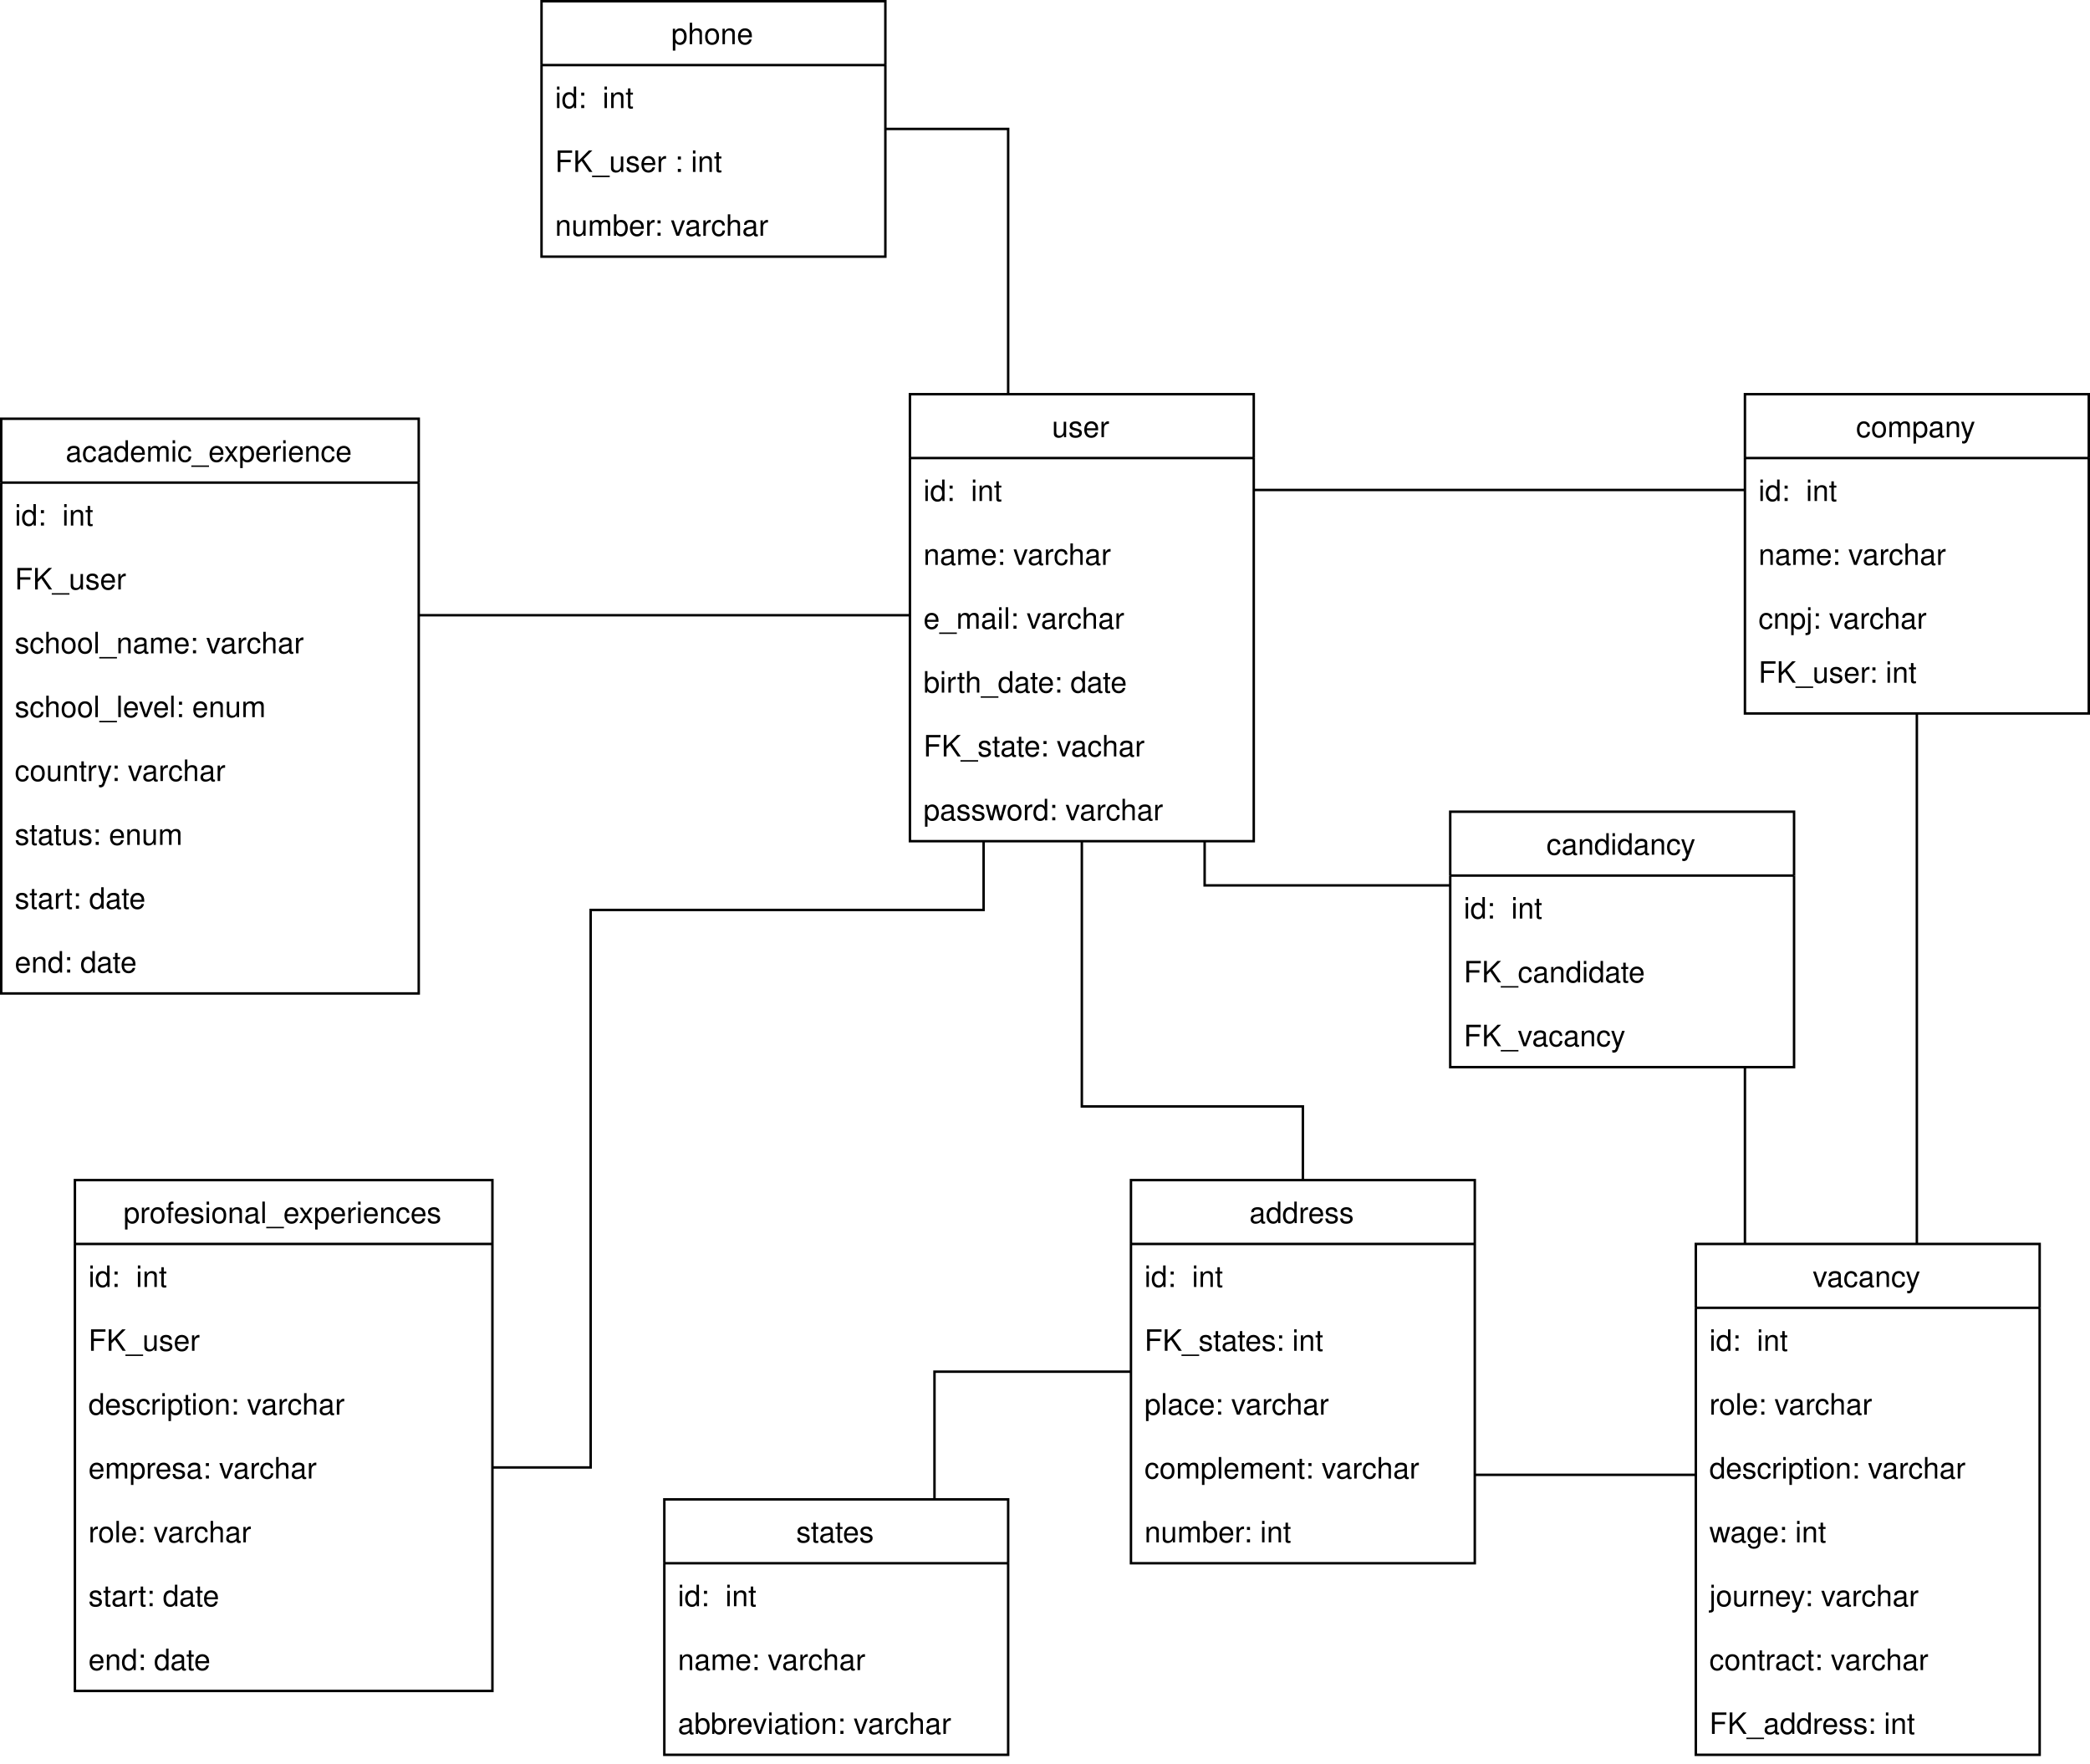
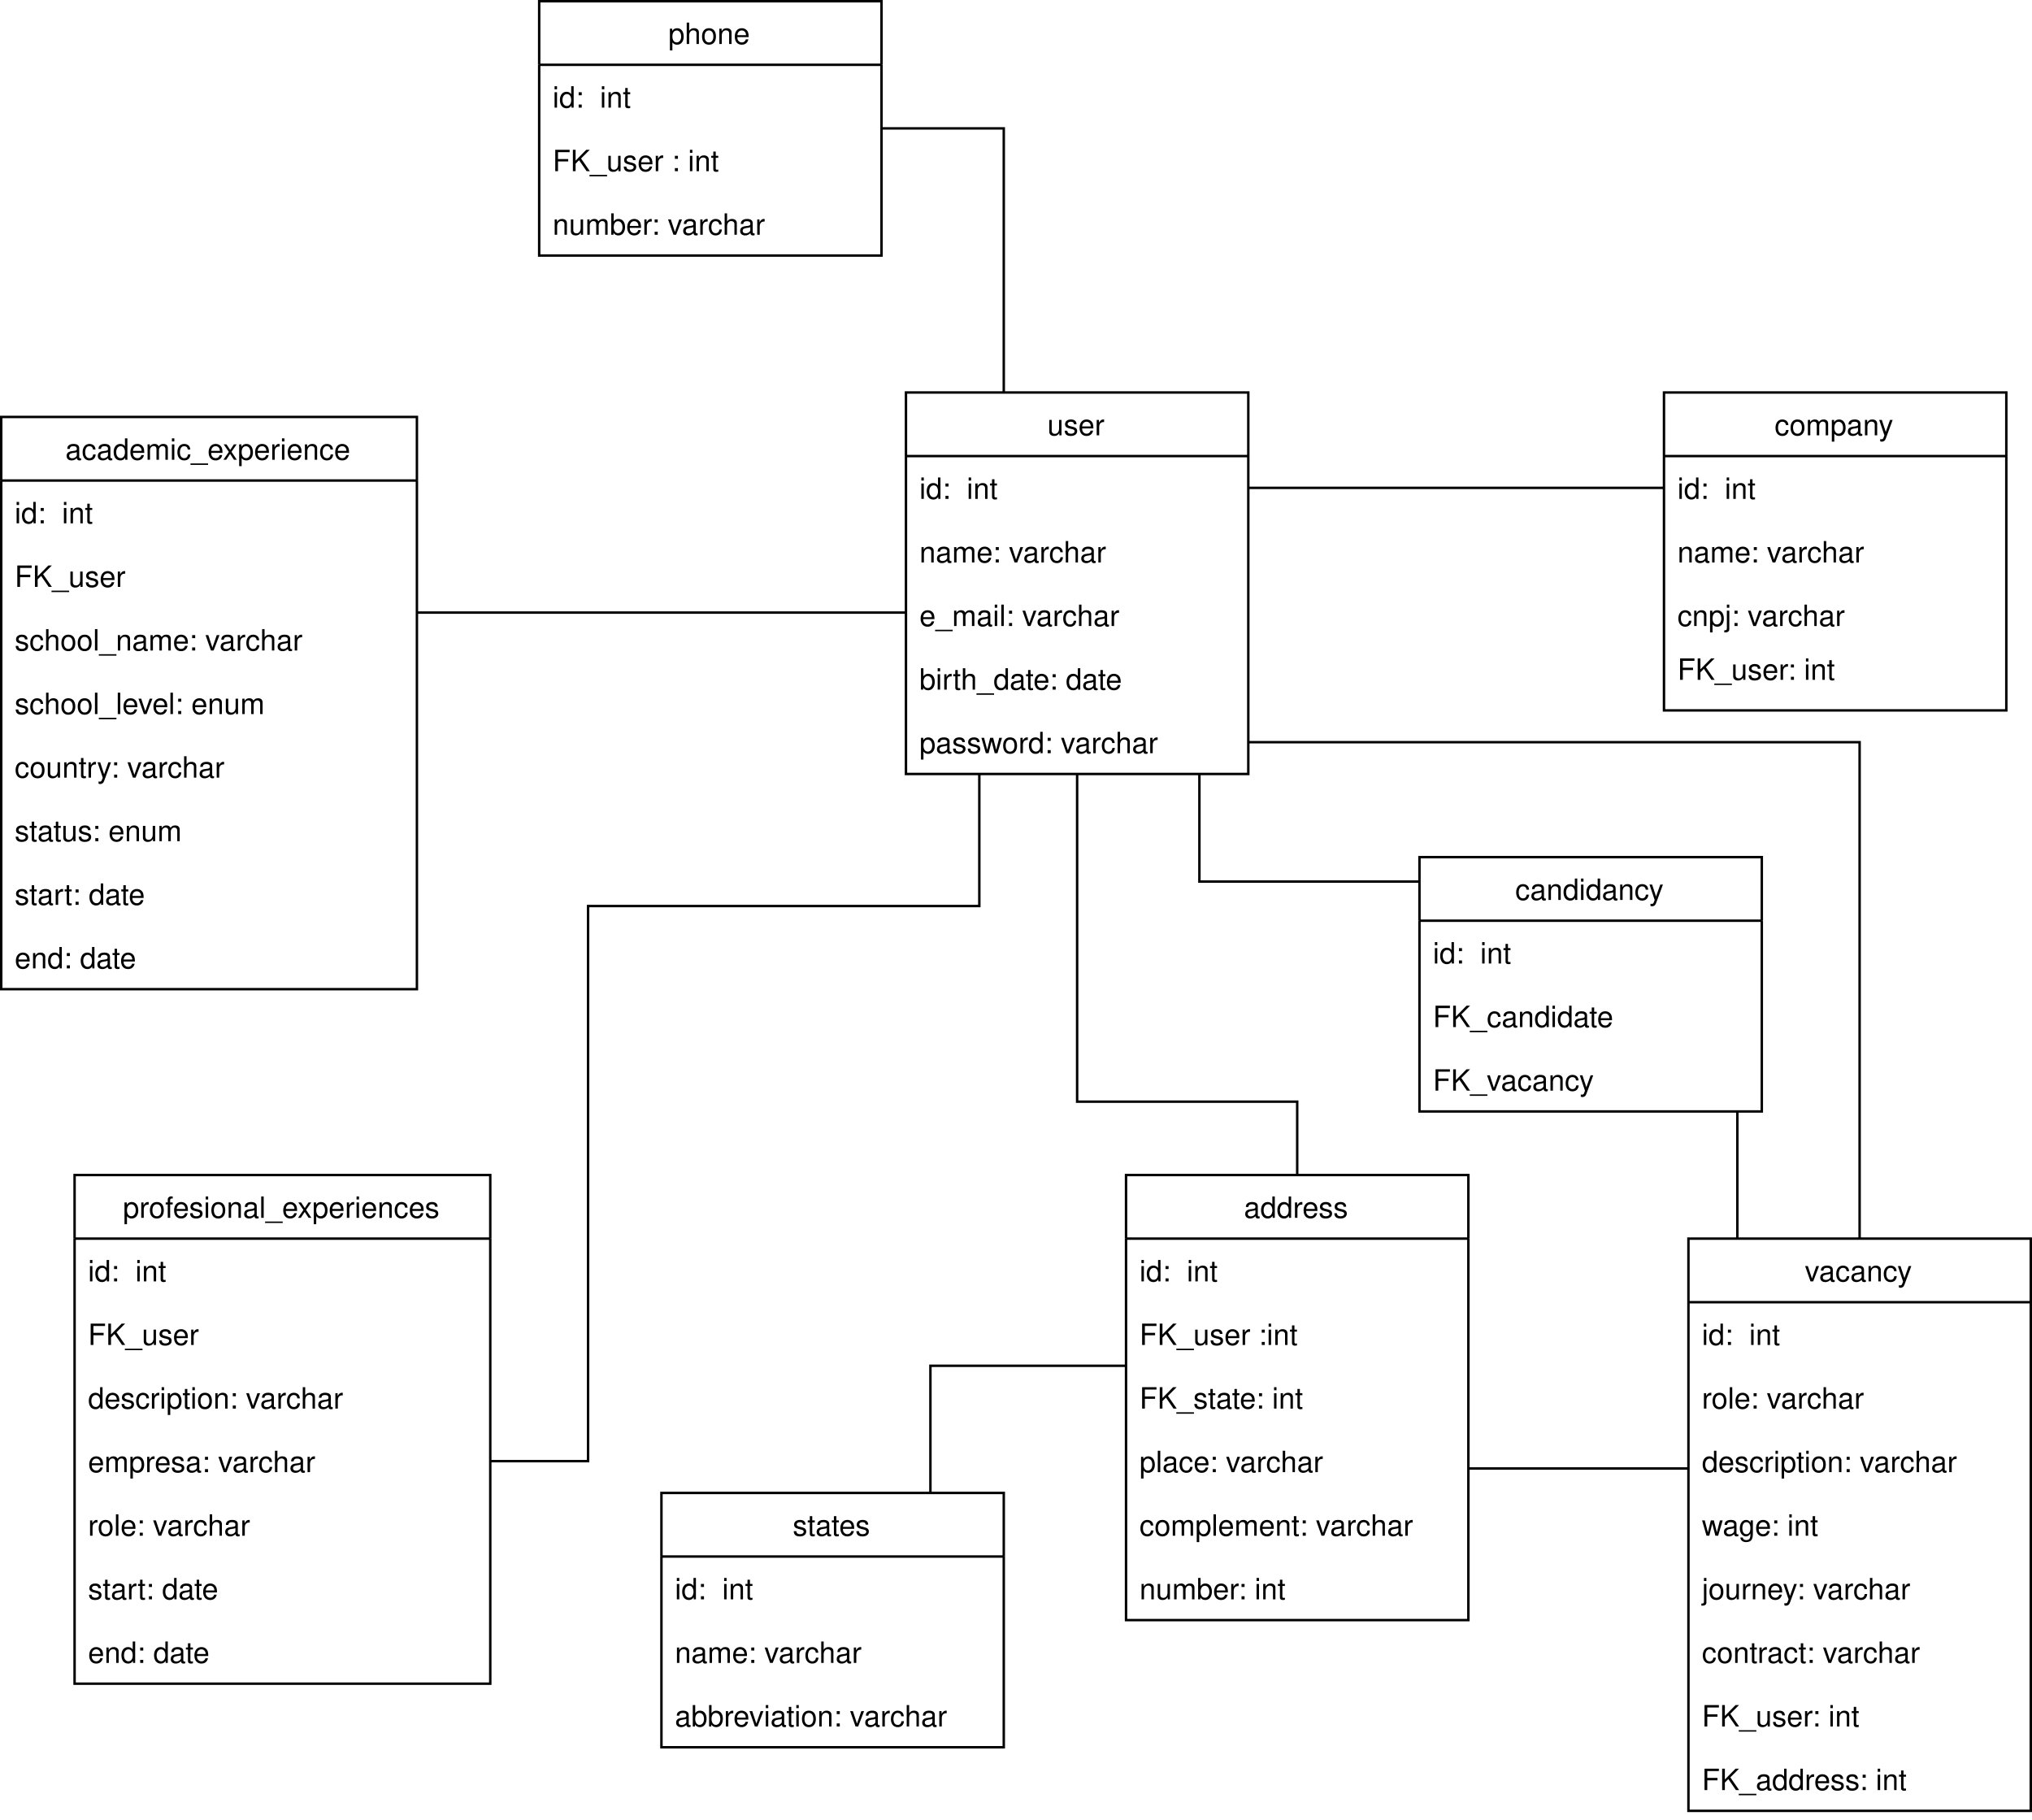
- <svg xmlns="http://www.w3.org/2000/svg" version="1.1" width="851px" height="718px" viewBox="-0.5 -0.5 851 718" content="&lt;mxfile host=&quot;app.diagrams.net&quot; modified=&quot;2021-03-13T19:11:14.540Z&quot; agent=&quot;5.0 (Windows NT 10.0; Win64; x64) AppleWebKit/537.36 (KHTML, like Gecko) Chrome/89.0.439.82 Safari/537.36&quot; etag=&quot;sN-jxEsn75TloRKnCQQu&quot; version=&quot;14.4.6&quot; type=&quot;device&quot;&gt;&lt;diagram id=&quot;mVUK1jNM5vMfo9IltH5T&quot; name=&quot;Page-1&quot;&gt;7Z1tb5s6FMc/TV72ioeQkJdN2u527ZRpm7Z1byoXnMAKGBnnaZ/+GmISgh1CmhjSXUuVWhxDbH7H9vmfA27HHIXLDxjE3ifkwqBjaO6yY950DEM3dI3+SktWrKRrdtclU+y7rGxb8NX/A1khO3E6812Y7FQkCAXEj3cLHRRF0CE7ZQBjtNitNkHB7rfGYAq5gq8OCPjSH75LPFaq9wbbD/6F/tRjX20b/fUHIcgrs54kHnDRolBk3nbMEUaIrP8KlyMYpHcvvy/r8+72fLppGIYRqXOCGz5NzNnK/HAbfcc34HV8F4RXps0aR1Z5j6FLbwA7RJh4aIoiENxuS4cYzSIXppfV6NG2ziNCMS3UaeFvSMiK0QQzgmiRR8KAfQoj9zplQw8jFMF1yZ0fBOySfNdYbxM0ww6s6E9uIgBPIanqt7mumHa28A3szn2AKIQEr2gFDANA/PmuNQBmVNNNPXYq7RVYFSrEyI9IUrjy57SAVmADpGcy42DDw+jvMKR/rK+YHxWati3KOIuZL8cT4/XX/dP97Y/w2/h6Zt+HD1e6/tczF/dbCnKOqWmXmGra7iXWDWVnbWEfazvd/u736L3S+D+u/sm2VsVmDoIZu5+zBGLO/pKFHwYgs4oJikhuiqldOJ4fuI9ghWYp24QA5zU/GnoI+39ofZAbGf0YE2aCRi+9GjWwEQoQ3prd9qSv6cXY12CY0NM+5+anl4o+geVOxUeQkLyBKAhAnPgvWZPTE0MK2I+GiBAUHrLuOcQELivtkX1q6bv8cpyLwrLUZWVeYUXSbWO/CRfoHw/X4OCm1a87I6NzraUnMwMvkqadJRkojF5hiYwAFgj8aUQPAzhJT0vvlk8X52tWTNLJZ5jEwPGj6WNW56a7LfnC7kJahOi5kyCbfzzfdWGUTWoEEPCysTU25GhDrSH9oX0Yaf9YHYs2fESP9e0x/UmrYzJCEe0L8DOskFrFAqaWIQBeOT4OW0E+m/TqUc/rnR26yUGPQAhT7GkhdjzAD28F/TToltEy9B4HHT6HwA8UdpnY+3Zz2P9Mx69X08HQePhpPWqPHpj+dK9sDvuLTz2/ZxcQNuKzvxT383LXtW7L4Acc+LuHZ+pckc1Erwa8DPBmTZ9O2kTf5cDHIEkWCLtqqpdK3mrdr/vLogIsDHcwEmTICQscq+YHxq66M81qNX+gvhw13+dmBweFMYhWnOkoQX9Y0NvWGwW9qe03vpPmAN7fU4L+yJm/X9sKLkXQ876eEvSyobcu6PNYYnEqj+LfirpM6rX1vKyArc5P8FTXZRH5DLya388PXddqLuvSVnXdaMezp23/WTx4Si9GabDDm9wBWx+tNkeyFIFdVxGcWxCclmTR2qEnLVtr1sRwGbqsV8qamgeyrJZdWV+OLjP/rzZyIeLdLqVm81TtPiM5UF9SKp7P3AHXpeo34YxHqffD6r2nlQb6oK58t6Q59Xz0Vun3YyO3Zm1DuBQBr1sirz7L1iTKr5fGvX0Nz2fl4wA4KnQjl3uTWXlxk8Vh+ACGWVcVfInwG03Ni9ssiNfOwhcVwpFJvfW8vDngqL5rhbd5l6OlB/V5nT/Ydee7kp7aLif9ctmwVypW15cjFTdqaDvHzIEDIkclejtvkIp26S2Prl5XMmi2pPnEMDjCSioeuY4cYQiXIhUNPkKAUaAUg1zsrStFg48QuDBxsB8TH0WKvlT6retFg9eLi+ytV6UXJCFvXyUavEr8TX3yCK7UaJeLvnWpaPAPeTjUacbAUcEhyexbf4jb4EPCdw/PeZpPTfjSyOfv2LYXIOKzu1Swu76rVHsB4DGqvV/em6Fbc2bfrP7nh6wSvCcPbvP9JXhNYYKXDW/1/uX5ibcu2E3hOr4vBqt4n8i7dYmef1kxlY/RhC59ab7mGS5jiH0YOVA9q/WWpVwvP8Qpelar32gAvsunWNRSfuRA34yak5ZyIXdpA53Pu+RvYCjYZ4YtWsWbhc1rMhV2b4q+aE1vlj4fgoVhTNdAoMhLJS+MvjeLnhdsKs0qn7so9N4sd162ZW612itJInVR0L1Z6nx+FUauYi6RuSjc3izzv2zf5JzBO3krs7zHrqX1i0gP78lrH3iLs1tZX9K+zNw0AhzgwtB3CgEgzuxU/KdG/KeE067rKJhnyOQIWfNhABX92b9sVA6Xiwz+CFvMhwNU7EcO6iZDP8IW84naxPEQCp7V3kqy2TcZ+BG2mBf/jH0A55BtmQyjWajIn5l8o4EfYZN5/e9Qnz9zC9WQlwi+yciPuMl8Ajd9AX+WqOEuj3qTkR9hk/knbVW4TzLzJiM/wiYLsjoq2CdTtWkN+nO+iVx3dT9Z3Fizh4/RGH38ttny7x2G+oTdqfvmtX4Z/yLNKm103e3ZJaKnheKq7lFpNVdPX70p+tYt73ZmCLw1aQ9SC/mq8NsxE3nlELnIx6iFLVb/uap56E0+SS1sMR+IAy8vGM59oJ7Bkg2/9f9f1Xu3npuwO7U9t8tw3Eo711gHUq6V1U9286puaPGpey9Fpry84728fKPjnN9V7f1Qz+HlCfEqL++YOb9yhFykl/dxqA2vBl/GZPhdg6/zm/HTl1+CMb1JsmrqDeg9OOtawkX4ecLmCZz7wq6IysOTM9olenj0ECNEigs+BrH3CblpDvX2Pw==&lt;/diagram&gt;&lt;/mxfile&gt;">
+ <svg xmlns="http://www.w3.org/2000/svg" version="1.1" width="831px" height="744px" viewBox="-0.5 -0.5 831 744" content="&lt;mxfile host=&quot;app.diagrams.net&quot; modified=&quot;2021-03-16T14:41:24.825Z&quot; agent=&quot;5.0 (Windows NT 10.0; Win64; x64) AppleWebKit/537.36 (KHTML, like Gecko) Chrome/89.0.439.82 Safari/537.36&quot; etag=&quot;cLpucJMn5gg_peRuqwRs&quot; version=&quot;14.4.8&quot; type=&quot;device&quot;&gt;&lt;diagram id=&quot;mVUK1jNM5vMfo9IltH5T&quot; name=&quot;Page-1&quot;&gt;7Z1tc6I6FMc/jS97hwdRfFltu7fb7rh3d+/udt90UojCFggTYtV++hswKJKIWA3YvZnpTEsMmPA7ISf/c0g75ihcfMAg9j4hFwYdQ3MXHfOqYxi6oWv0V1qyZCVds7sqmWLfZWWbgq/+K2SF7MTpzHdhslWRIBQQP94udFAUQYdslQGM0Xy72gQF298agynkCr46IOBLf/gu8Vip3htsPvgb+lOPfbVt9FcfhCCvzHqSeMBF80KRed0xRxghsvorXIxgkN69/L6szrvZ8em6YRhGpM4JbvgwMWdL88N19B1fgefxTRBemDZrHFnmPYYuvQHsEGHioSmKQHC9KR1iNItcmF5Wo0ebOvcIxbRQp4W/ISFLRhPMCKJFHgkD9imM3MuUDT2MUARXJTd+ELBL8l1jvU3QDDuwoj+5iQA8haSq3+aqYtrZwjewO/cBohASvKQVMAwA8V+2rQEwo5qu67FTaa/AslAhRn5EksKVP6cFtAIbID2TGQcbHkZ/iyH9Y3XF/KjQtE1RxlnMfDGeGM+/bh9ur3+E38aXM/s2vLvQ9T+eubjfUpBzTE27xFTTti+xaig7awP7UNvp9re/R++Vxv9h9Y+2tSo2LyCYsfs5SyDm7C+Z+2EAMquYoIjkppjaheP5gXsPlmiWsk0IcJ7zo6GHsP9K64PcyOjHmDATNHrp1aiBjVCA8MbsNid9TS/GvgbDhJ72OTc/vVT0CSy2Kt6DhOQNREEA4sR/ypqcnhhSwH40RISgcJ91v0BM4KLSHtmnlr7NL8c5L0xLXVbmFWYk3ertNuEC/cPhGhzctPplZ2R0LrX0ZGbgRdK0syQDhdEzLJERwAKBP43oYQAn6Wnp3fLp5HzJikn68BkmMXD8aHqf1bnqbkq+sLuQFiF67iTInj+e77owyh5qBBDwtLY1NuRoQ60h/aF9GGl/WR2LNnxEj/XNMf1Jq2MyQhHtC/AzrJBaxRymliEAXjk+9ltB/jTp1aNuyIJuctAjEMIUe1qIHQ/ww1tBPw66ZbQMvcdBh48h8AOFXSb2vt0c9tfp+PliOhgadz+te+3eA9Of7oXNYX/yqef36ALCRnz2l+J+Wu661m15vHc58DFIkjnCrhrxUsmbNZ06aeT7HHkHhTGIlspnf4PPbhtv9NlNTRJf/pGufPYDR3W/thWci88+UD5749Bb99lzuaD4KI/i34q6TOq1XXZDFnX+AX9z95iJbhl49Xw/PXRdqzmtS5vVdYOD2oikT9v+s3jwkF6M0mCHV7kDtjparo9khQKY8e8N/7DbdbpQwHE6qtYOPWkBGbMmBjkRmYODcKXAiLknkGLZlfXlBFLM/6uNGOdhJHYp+pJHY3YZyZ76kqJtvDgPXJeufhPOeNTqff/qvaeVBvqg7vLdlube8cqcWr8fqsqZtQ2hhQW8UIjnF/C5U099B/NSQZcAvf0FvCWiTh+4efBFYZeAvcmgm7jJfLA1DoCj5Dq53NsPuuni2EsAw6yvir5M+q0H3nSBSD8Ln5RuJ5O61XZkxhxwVN/1sn6do99SAjYv7gy213BdSdm4tiVeK+7UB6rrH60PvMb/zJfeSF/0Jq/DO/jaBf+OctnzHI2tZAeSra97pK0dJ/fySdEvwAGRo3IsOm9QaezSOxRdve5DPX8V6fSEDY6wUmkOnM0PMIRzSbMweHEOo0At3ORib12nMXidxoWJg/2Y+ChS9KXSb12uMfhV+zx7p1St2iQhb1+pMfi1+m/qm0ZwqUa7XPStyzQGn1/lUKcZA0dJdJLZNynWCJfP/LpNpdZtUedg1jaE3dTzUHp7I56Px1DseV6FIi9tOae17dqZfDqNAyLXd5VWszXG62s1/dL7MEavbkaNJkurMVVGzdGD2zzrjBpxk4XJFWx4q3daT0+8dZnGFM7ju5R3xftI3q0LM/mXFfNoMJrQqS8NXz3CRQyxDyMHquTYt0zlejlrXpQc2xcBz/260xPnF2hqKj9woK9HzVFTuZC7tIHOR9vW2bEK9mlhi2bxZmHzazIVbGmKvmhOb5Y+L7zDMKZzIFDkpZIXxlyaRc8v2FRwXT53UcClWe78si1zq9X+UxKpi0ItzVLno+owchVzicxFgZZmmf9he1HnDN7Ja/DlfYstrV9Eun+fY3vPa/PdyvqS9rrmHiPAAS4MfacgAHFmp/SfGvpPCadd11E4RdatkDUvAyj1Z/e0UTlczlL8EbaYlwOU9iMHdZPSj7DFfKA2cTyEgke1mZ1s9k0KP8IW84t/xj6AL5BtQw2jWajIn5h8o8KPsMn8+t+hPn/mFqohLxF8k8qPuMl8ADfd/GKWqOEuj3qTyo+wyXx+tZL7JDNvUvkRNlkQ1VFin8xVmyi1VhZx30Suu7ydzK+s2d3HaIw+flvvsfoOpT5hd+q+d66fx7+ds0ppuN2eXSJ6nBRXdY9Ks7nKvnqT+tYtby9pCLw1aYnUQr5KfjvkQV45RM4yjVrYYvXfwJqH3mQmtbDFvBAHnp4wfPGBysGSDb/1/wnWe7eem7A7tT2383DcSrtGWXtCrpXVj99jquKGFrPuvRSZ8vIO9/LyneVzfhe1N6A+hZcnxKu8vEOe+ZUj5Cy9vI9DbXgx+DImw+8afH65Gj98+VXx4nu2/bTCLgV7k36esMUC576wI6ny8ORgl+jh0UOMEClO+BjE3ifkpjHU6/8A&lt;/diagram&gt;&lt;/mxfile&gt;">
  <defs>
    <clipPath id="mx-clip-374-191-132-26-0">
      <rect x="374" y="191" width="132" height="26" />
    </clipPath>
    <clipPath id="mx-clip-374-217-132-26-0">
      <rect x="374" y="217" width="132" height="26" />
    </clipPath>
    <clipPath id="mx-clip-374-243-132-26-0">
      <rect x="374" y="243" width="132" height="26" />
    </clipPath>
    <clipPath id="mx-clip-374-269-132-26-0">
      <rect x="374" y="269" width="132" height="26" />
    </clipPath>
    <clipPath id="mx-clip-374-295-132-26-0">
      <rect x="374" y="295" width="132" height="26" />
    </clipPath>
-     <clipPath id="mx-clip-374-321-132-26-0">
-       <rect x="374" y="321" width="132" height="26" />
-     </clipPath>
-     <clipPath id="mx-clip-714-191-132-26-0">
-       <rect x="714" y="191" width="132" height="26" />
-     </clipPath>
-     <clipPath id="mx-clip-714-217-132-26-0">
-       <rect x="714" y="217" width="132" height="26" />
-     </clipPath>
-     <clipPath id="mx-clip-714-243-132-22-0">
-       <rect x="714" y="243" width="132" height="22" />
-     </clipPath>
-     <clipPath id="mx-clip-714-265-132-30-0">
-       <rect x="714" y="265" width="132" height="30" />
+     <clipPath id="mx-clip-684-191-132-26-0">
+       <rect x="684" y="191" width="132" height="26" />
+     </clipPath>
+     <clipPath id="mx-clip-684-217-132-26-0">
+       <rect x="684" y="217" width="132" height="26" />
+     </clipPath>
+     <clipPath id="mx-clip-684-243-132-22-0">
+       <rect x="684" y="243" width="132" height="22" />
+     </clipPath>
+     <clipPath id="mx-clip-684-265-132-30-0">
+       <rect x="684" y="265" width="132" height="30" />
    </clipPath>
    <clipPath id="mx-clip-464-511-132-26-0">
      <rect x="464" y="511" width="132" height="26" />
    </clipPath>
    <clipPath id="mx-clip-464-537-132-26-0">
      <rect x="464" y="537" width="132" height="26" />
    </clipPath>
    <clipPath id="mx-clip-464-563-132-26-0">
      <rect x="464" y="563" width="132" height="26" />
    </clipPath>
    <clipPath id="mx-clip-464-589-132-26-0">
      <rect x="464" y="589" width="132" height="26" />
    </clipPath>
    <clipPath id="mx-clip-464-615-132-26-0">
      <rect x="464" y="615" width="132" height="26" />
    </clipPath>
+     <clipPath id="mx-clip-464-641-132-26-0">
+       <rect x="464" y="641" width="132" height="26" />
+     </clipPath>
    <clipPath id="mx-clip-694-537-132-26-0">
      <rect x="694" y="537" width="132" height="26" />
    </clipPath>
    <clipPath id="mx-clip-694-563-132-26-0">
      <rect x="694" y="563" width="132" height="26" />
    </clipPath>
    <clipPath id="mx-clip-694-589-132-26-0">
      <rect x="694" y="589" width="132" height="26" />
    </clipPath>
    <clipPath id="mx-clip-694-615-132-26-0">
      <rect x="694" y="615" width="132" height="26" />
    </clipPath>
    <clipPath id="mx-clip-694-641-132-26-0">
      <rect x="694" y="641" width="132" height="26" />
    </clipPath>
    <clipPath id="mx-clip-694-667-132-26-0">
      <rect x="694" y="667" width="132" height="26" />
    </clipPath>
    <clipPath id="mx-clip-694-693-132-26-0">
      <rect x="694" y="693" width="132" height="26" />
    </clipPath>
-     <clipPath id="mx-clip-594-361-132-26-0">
-       <rect x="594" y="361" width="132" height="26" />
-     </clipPath>
-     <clipPath id="mx-clip-594-387-132-26-0">
-       <rect x="594" y="387" width="132" height="26" />
-     </clipPath>
-     <clipPath id="mx-clip-594-413-132-26-0">
-       <rect x="594" y="413" width="132" height="26" />
+     <clipPath id="mx-clip-694-719-132-26-0">
+       <rect x="694" y="719" width="132" height="26" />
+     </clipPath>
+     <clipPath id="mx-clip-584-381-132-26-0">
+       <rect x="584" y="381" width="132" height="26" />
+     </clipPath>
+     <clipPath id="mx-clip-584-407-132-26-0">
+       <rect x="584" y="407" width="132" height="26" />
+     </clipPath>
+     <clipPath id="mx-clip-584-433-132-26-0">
+       <rect x="584" y="433" width="132" height="26" />
    </clipPath>
    <clipPath id="mx-clip-34-511-162-26-0">
      <rect x="34" y="511" width="162" height="26" />
    </clipPath>
    <clipPath id="mx-clip-34-537-162-26-0">
      <rect x="34" y="537" width="162" height="26" />
    </clipPath>
    <clipPath id="mx-clip-34-563-162-26-0">
      <rect x="34" y="563" width="162" height="26" />
    </clipPath>
    <clipPath id="mx-clip-34-589-162-26-0">
      <rect x="34" y="589" width="162" height="26" />
    </clipPath>
    <clipPath id="mx-clip-34-615-162-26-0">
      <rect x="34" y="615" width="162" height="26" />
    </clipPath>
    <clipPath id="mx-clip-34-641-162-26-0">
      <rect x="34" y="641" width="162" height="26" />
    </clipPath>
    <clipPath id="mx-clip-34-667-162-26-0">
      <rect x="34" y="667" width="162" height="26" />
    </clipPath>
    <clipPath id="mx-clip-4-201-162-26-0">
      <rect x="4" y="201" width="162" height="26" />
    </clipPath>
    <clipPath id="mx-clip-4-227-162-26-0">
      <rect x="4" y="227" width="162" height="26" />
    </clipPath>
    <clipPath id="mx-clip-4-253-162-26-0">
      <rect x="4" y="253" width="162" height="26" />
    </clipPath>
    <clipPath id="mx-clip-4-279-162-26-0">
      <rect x="4" y="279" width="162" height="26" />
    </clipPath>
    <clipPath id="mx-clip-4-305-162-26-0">
      <rect x="4" y="305" width="162" height="26" />
    </clipPath>
    <clipPath id="mx-clip-4-331-162-26-0">
      <rect x="4" y="331" width="162" height="26" />
    </clipPath>
    <clipPath id="mx-clip-4-357-162-26-0">
      <rect x="4" y="357" width="162" height="26" />
    </clipPath>
    <clipPath id="mx-clip-4-383-162-26-0">
      <rect x="4" y="383" width="162" height="26" />
    </clipPath>
    <clipPath id="mx-clip-274-641-132-26-0">
      <rect x="274" y="641" width="132" height="26" />
    </clipPath>
    <clipPath id="mx-clip-274-667-132-26-0">
      <rect x="274" y="667" width="132" height="26" />
    </clipPath>
    <clipPath id="mx-clip-274-693-132-26-0">
      <rect x="274" y="693" width="132" height="26" />
    </clipPath>
    <clipPath id="mx-clip-224-31-132-26-0">
      <rect x="224" y="31" width="132" height="26" />
    </clipPath>
    <clipPath id="mx-clip-224-57-132-26-0">
      <rect x="224" y="57" width="132" height="26" />
    </clipPath>
    <clipPath id="mx-clip-224-83-132-26-0">
      <rect x="224" y="83" width="132" height="26" />
    </clipPath>
  </defs>
  <g>
-     <path d="M 490 342 L 490 360 L 590 360" fill="none" stroke="#000000" stroke-miterlimit="10" pointer-events="stroke" />
+     <path d="M 490 316 L 490 360 L 580 360" fill="none" stroke="#000000" stroke-miterlimit="10" pointer-events="stroke" />
    <path d="M 370 250 L 330 250 L 170 250" fill="none" stroke="#000000" stroke-miterlimit="10" pointer-events="stroke" />
    <path d="M 370 186 L 370 160 L 510 160 L 510 186" fill="none" stroke="#000000" stroke-miterlimit="10" pointer-events="all" />
-     <path d="M 370 186 L 370 342 L 510 342 L 510 186" fill="none" stroke="#000000" stroke-miterlimit="10" pointer-events="none" />
+     <path d="M 370 186 L 370 316 L 510 316 L 510 186" fill="none" stroke="#000000" stroke-miterlimit="10" pointer-events="none" />
    <path d="M 370 186 L 510 186" fill="none" stroke="#000000" stroke-miterlimit="10" pointer-events="none" />
    <g fill="#000000" font-family="Helvetica" pointer-events="none" text-anchor="middle" font-size="12px">
      <text x="439.5" y="177.5">user</text>
    </g>
    <g fill="#000000" font-family="Helvetica" pointer-events="none" clip-path="url(#mx-clip-374-191-132-26-0)" font-size="12px">
      <text x="375.5" y="203.5">id:  int</text>
    </g>
    <g fill="#000000" font-family="Helvetica" pointer-events="none" clip-path="url(#mx-clip-374-217-132-26-0)" font-size="12px">
      <text x="375.5" y="229.5">name: varchar</text>
    </g>
    <g fill="#000000" font-family="Helvetica" pointer-events="none" clip-path="url(#mx-clip-374-243-132-26-0)" font-size="12px">
      <text x="375.5" y="255.5">e_mail: varchar</text>
    </g>
    <g fill="#000000" font-family="Helvetica" pointer-events="none" clip-path="url(#mx-clip-374-269-132-26-0)" font-size="12px">
      <text x="375.5" y="281.5">birth_date: date</text>
    </g>
    <g fill="#000000" font-family="Helvetica" pointer-events="none" clip-path="url(#mx-clip-374-295-132-26-0)" font-size="12px">
-       <text x="375.5" y="307.5">FK_state: vachar</text>
-     </g>
-     <g fill="#000000" font-family="Helvetica" pointer-events="none" clip-path="url(#mx-clip-374-321-132-26-0)" font-size="12px">
-       <text x="375.5" y="333.5">password: varchar</text>
-     </g>
-     <path d="M 780 290 L 780 420 L 780 506" fill="none" stroke="#000000" stroke-miterlimit="10" pointer-events="none" />
-     <path d="M 710 186 L 710 160 L 850 160 L 850 186" fill="none" stroke="#000000" stroke-miterlimit="10" pointer-events="none" />
-     <path d="M 710 186 L 710 290 L 850 290 L 850 186" fill="none" stroke="#000000" stroke-miterlimit="10" pointer-events="none" />
-     <path d="M 710 186 L 850 186" fill="none" stroke="#000000" stroke-miterlimit="10" pointer-events="none" />
-     <g fill="#000000" font-family="Helvetica" pointer-events="none" text-anchor="middle" font-size="12px">
-       <text x="779.5" y="177.5">company</text>
-     </g>
-     <g fill="#000000" font-family="Helvetica" pointer-events="none" clip-path="url(#mx-clip-714-191-132-26-0)" font-size="12px">
-       <text x="715.5" y="203.5">id:  int</text>
-     </g>
-     <g fill="#000000" font-family="Helvetica" pointer-events="none" clip-path="url(#mx-clip-714-217-132-26-0)" font-size="12px">
-       <text x="715.5" y="229.5">name: varchar</text>
-     </g>
-     <g fill="#000000" font-family="Helvetica" pointer-events="none" clip-path="url(#mx-clip-714-243-132-22-0)" font-size="12px">
-       <text x="715.5" y="255.5">cnpj: varchar</text>
-     </g>
-     <g fill="#000000" font-family="Helvetica" pointer-events="none" clip-path="url(#mx-clip-714-265-132-30-0)" font-size="12px">
-       <text x="715.5" y="277.5">FK_user: int</text>
-     </g>
-     <path d="M 710 199 L 510 199" fill="none" stroke="#000000" stroke-miterlimit="10" pointer-events="none" />
-     <path d="M 530 480 L 530 450 L 440 450 L 440 342" fill="none" stroke="#000000" stroke-miterlimit="10" pointer-events="none" />
+       <text x="375.5" y="307.5">password: varchar</text>
+     </g>
+     <path d="M 680 186 L 680 160 L 820 160 L 820 186" fill="none" stroke="#000000" stroke-miterlimit="10" pointer-events="none" />
+     <path d="M 680 186 L 680 290 L 820 290 L 820 186" fill="none" stroke="#000000" stroke-miterlimit="10" pointer-events="none" />
+     <path d="M 680 186 L 820 186" fill="none" stroke="#000000" stroke-miterlimit="10" pointer-events="none" />
+     <g fill="#000000" font-family="Helvetica" pointer-events="none" text-anchor="middle" font-size="12px">
+       <text x="749.5" y="177.5">company</text>
+     </g>
+     <g fill="#000000" font-family="Helvetica" pointer-events="none" clip-path="url(#mx-clip-684-191-132-26-0)" font-size="12px">
+       <text x="685.5" y="203.5">id:  int</text>
+     </g>
+     <g fill="#000000" font-family="Helvetica" pointer-events="none" clip-path="url(#mx-clip-684-217-132-26-0)" font-size="12px">
+       <text x="685.5" y="229.5">name: varchar</text>
+     </g>
+     <g fill="#000000" font-family="Helvetica" pointer-events="none" clip-path="url(#mx-clip-684-243-132-22-0)" font-size="12px">
+       <text x="685.5" y="255.5">cnpj: varchar</text>
+     </g>
+     <g fill="#000000" font-family="Helvetica" pointer-events="none" clip-path="url(#mx-clip-684-265-132-30-0)" font-size="12px">
+       <text x="685.5" y="277.5">FK_user: int</text>
+     </g>
+     <path d="M 680 199 L 510 199" fill="none" stroke="#000000" stroke-miterlimit="10" pointer-events="none" />
+     <path d="M 530 480 L 530 450 L 440 450 L 440 316" fill="none" stroke="#000000" stroke-miterlimit="10" pointer-events="none" />
    <path d="M 600 600 L 670 600 L 690 600" fill="none" stroke="#000000" stroke-miterlimit="10" pointer-events="none" />
    <path d="M 460 506 L 460 480 L 600 480 L 600 506" fill="none" stroke="#000000" stroke-miterlimit="10" pointer-events="none" />
-     <path d="M 460 506 L 460 636 L 600 636 L 600 506" fill="none" stroke="#000000" stroke-miterlimit="10" pointer-events="none" />
+     <path d="M 460 506 L 460 662 L 600 662 L 600 506" fill="none" stroke="#000000" stroke-miterlimit="10" pointer-events="none" />
    <path d="M 460 506 L 600 506" fill="none" stroke="#000000" stroke-miterlimit="10" pointer-events="none" />
    <g fill="#000000" font-family="Helvetica" pointer-events="none" text-anchor="middle" font-size="12px">
      <text x="529.5" y="497.5">address</text>
    </g>
    <g fill="#000000" font-family="Helvetica" pointer-events="none" clip-path="url(#mx-clip-464-511-132-26-0)" font-size="12px">
      <text x="465.5" y="523.5">id:  int</text>
    </g>
    <g fill="#000000" font-family="Helvetica" pointer-events="none" clip-path="url(#mx-clip-464-537-132-26-0)" font-size="12px">
-       <text x="465.5" y="549.5">FK_states: int</text>
+       <text x="465.5" y="549.5">FK_user :int</text>
    </g>
    <g fill="#000000" font-family="Helvetica" pointer-events="none" clip-path="url(#mx-clip-464-563-132-26-0)" font-size="12px">
-       <text x="465.5" y="575.5">place: varchar</text>
+       <text x="465.5" y="575.5">FK_state: int</text>
    </g>
    <g fill="#000000" font-family="Helvetica" pointer-events="none" clip-path="url(#mx-clip-464-589-132-26-0)" font-size="12px">
-       <text x="465.5" y="601.5">complement: varchar</text>
+       <text x="465.5" y="601.5">place: varchar</text>
    </g>
    <g fill="#000000" font-family="Helvetica" pointer-events="none" clip-path="url(#mx-clip-464-615-132-26-0)" font-size="12px">
-       <text x="465.5" y="627.5">number: int</text>
-     </g>
-     <path d="M 710 506 L 710 480 L 710 434" fill="none" stroke="#000000" stroke-miterlimit="10" pointer-events="none" />
+       <text x="465.5" y="627.5">complement: varchar</text>
+     </g>
+     <g fill="#000000" font-family="Helvetica" pointer-events="none" clip-path="url(#mx-clip-464-641-132-26-0)" font-size="12px">
+       <text x="465.5" y="653.5">number: int</text>
+     </g>
+     <path d="M 710 506 L 710 480 L 710 454" fill="none" stroke="#000000" stroke-miterlimit="10" pointer-events="none" />
+     <path d="M 760 506 L 760 303 L 510 303" fill="none" stroke="#000000" stroke-miterlimit="10" pointer-events="none" />
    <path d="M 690 532 L 690 506 L 830 506 L 830 532" fill="none" stroke="#000000" stroke-miterlimit="10" pointer-events="none" />
-     <path d="M 690 532 L 690 714 L 830 714 L 830 532" fill="none" stroke="#000000" stroke-miterlimit="10" pointer-events="none" />
+     <path d="M 690 532 L 690 740 L 830 740 L 830 532" fill="none" stroke="#000000" stroke-miterlimit="10" pointer-events="none" />
    <path d="M 690 532 L 830 532" fill="none" stroke="#000000" stroke-miterlimit="10" pointer-events="none" />
    <g fill="#000000" font-family="Helvetica" pointer-events="none" text-anchor="middle" font-size="12px">
      <text x="759.5" y="523.5">vacancy</text>
    </g>
    <g fill="#000000" font-family="Helvetica" pointer-events="none" clip-path="url(#mx-clip-694-537-132-26-0)" font-size="12px">
      <text x="695.5" y="549.5">id:  int</text>
    </g>
    <g fill="#000000" font-family="Helvetica" pointer-events="none" clip-path="url(#mx-clip-694-563-132-26-0)" font-size="12px">
      <text x="695.5" y="575.5">role: varchar</text>
    </g>
    <g fill="#000000" font-family="Helvetica" pointer-events="none" clip-path="url(#mx-clip-694-589-132-26-0)" font-size="12px">
      <text x="695.5" y="601.5">description: varchar</text>
    </g>
    <g fill="#000000" font-family="Helvetica" pointer-events="none" clip-path="url(#mx-clip-694-615-132-26-0)" font-size="12px">
      <text x="695.5" y="627.5">wage: int</text>
    </g>
    <g fill="#000000" font-family="Helvetica" pointer-events="none" clip-path="url(#mx-clip-694-641-132-26-0)" font-size="12px">
      <text x="695.5" y="653.5">journey: varchar</text>
    </g>
    <g fill="#000000" font-family="Helvetica" pointer-events="none" clip-path="url(#mx-clip-694-667-132-26-0)" font-size="12px">
      <text x="695.5" y="679.5">contract: varchar</text>
    </g>
    <g fill="#000000" font-family="Helvetica" pointer-events="none" clip-path="url(#mx-clip-694-693-132-26-0)" font-size="12px">
-       <text x="695.5" y="705.5">FK_address: int</text>
-     </g>
-     <path d="M 590 356 L 590 330 L 730 330 L 730 356" fill="none" stroke="#000000" stroke-miterlimit="10" pointer-events="none" />
-     <path d="M 590 356 L 590 434 L 730 434 L 730 356" fill="none" stroke="#000000" stroke-miterlimit="10" pointer-events="none" />
-     <path d="M 590 356 L 730 356" fill="none" stroke="#000000" stroke-miterlimit="10" pointer-events="none" />
-     <g fill="#000000" font-family="Helvetica" pointer-events="none" text-anchor="middle" font-size="12px">
-       <text x="659.5" y="347.5">candidancy</text>
-     </g>
-     <g fill="#000000" font-family="Helvetica" pointer-events="none" clip-path="url(#mx-clip-594-361-132-26-0)" font-size="12px">
-       <text x="595.5" y="373.5">id:  int</text>
-     </g>
-     <g fill="#000000" font-family="Helvetica" pointer-events="none" clip-path="url(#mx-clip-594-387-132-26-0)" font-size="12px">
-       <text x="595.5" y="399.5">FK_candidate</text>
-     </g>
-     <g fill="#000000" font-family="Helvetica" pointer-events="none" clip-path="url(#mx-clip-594-413-132-26-0)" font-size="12px">
-       <text x="595.5" y="425.5">FK_vacancy</text>
+       <text x="695.5" y="705.5">FK_user: int</text>
+     </g>
+     <g fill="#000000" font-family="Helvetica" pointer-events="none" clip-path="url(#mx-clip-694-719-132-26-0)" font-size="12px">
+       <text x="695.5" y="731.5">FK_address: int</text>
+     </g>
+     <path d="M 580 376 L 580 350 L 720 350 L 720 376" fill="none" stroke="#000000" stroke-miterlimit="10" pointer-events="none" />
+     <path d="M 580 376 L 580 454 L 720 454 L 720 376" fill="none" stroke="#000000" stroke-miterlimit="10" pointer-events="none" />
+     <path d="M 580 376 L 720 376" fill="none" stroke="#000000" stroke-miterlimit="10" pointer-events="none" />
+     <g fill="#000000" font-family="Helvetica" pointer-events="none" text-anchor="middle" font-size="12px">
+       <text x="649.5" y="367.5">candidancy</text>
+     </g>
+     <g fill="#000000" font-family="Helvetica" pointer-events="none" clip-path="url(#mx-clip-584-381-132-26-0)" font-size="12px">
+       <text x="585.5" y="393.5">id:  int</text>
+     </g>
+     <g fill="#000000" font-family="Helvetica" pointer-events="none" clip-path="url(#mx-clip-584-407-132-26-0)" font-size="12px">
+       <text x="585.5" y="419.5">FK_candidate</text>
+     </g>
+     <g fill="#000000" font-family="Helvetica" pointer-events="none" clip-path="url(#mx-clip-584-433-132-26-0)" font-size="12px">
+       <text x="585.5" y="445.5">FK_vacancy</text>
    </g>
    <path d="M 30 506 L 30 480 L 200 480 L 200 506" fill="none" stroke="#000000" stroke-miterlimit="10" pointer-events="none" />
    <path d="M 30 506 L 30 688 L 200 688 L 200 506" fill="none" stroke="#000000" stroke-miterlimit="10" pointer-events="none" />
    <path d="M 30 506 L 200 506" fill="none" stroke="#000000" stroke-miterlimit="10" pointer-events="none" />
    <g fill="#000000" font-family="Helvetica" pointer-events="none" text-anchor="middle" font-size="12px">
      <text x="114.5" y="497.5">profesional_experiences</text>
    </g>
    <g fill="#000000" font-family="Helvetica" pointer-events="none" clip-path="url(#mx-clip-34-511-162-26-0)" font-size="12px">
      <text x="35.5" y="523.5">id:  int</text>
    </g>
    <g fill="#000000" font-family="Helvetica" pointer-events="none" clip-path="url(#mx-clip-34-537-162-26-0)" font-size="12px">
      <text x="35.5" y="549.5">FK_user</text>
    </g>
    <g fill="#000000" font-family="Helvetica" pointer-events="none" clip-path="url(#mx-clip-34-563-162-26-0)" font-size="12px">
      <text x="35.5" y="575.5">description: varchar</text>
    </g>
    <g fill="#000000" font-family="Helvetica" pointer-events="none" clip-path="url(#mx-clip-34-589-162-26-0)" font-size="12px">
      <text x="35.5" y="601.5">empresa: varchar</text>
    </g>
    <g fill="#000000" font-family="Helvetica" pointer-events="none" clip-path="url(#mx-clip-34-615-162-26-0)" font-size="12px">
      <text x="35.5" y="627.5">role: varchar</text>
    </g>
    <g fill="#000000" font-family="Helvetica" pointer-events="none" clip-path="url(#mx-clip-34-641-162-26-0)" font-size="12px">
      <text x="35.5" y="653.5">start: date</text>
    </g>
    <g fill="#000000" font-family="Helvetica" pointer-events="none" clip-path="url(#mx-clip-34-667-162-26-0)" font-size="12px">
      <text x="35.5" y="679.5">end: date</text>
    </g>
-     <path d="M 200 597 L 240 597 L 240 370 L 400 370 L 400 342" fill="none" stroke="#000000" stroke-miterlimit="10" pointer-events="none" />
+     <path d="M 200 597 L 240 597 L 240 370 L 400 370 L 400 316" fill="none" stroke="#000000" stroke-miterlimit="10" pointer-events="none" />
    <path d="M 0 196 L 0 170 L 170 170 L 170 196" fill="none" stroke="#000000" stroke-miterlimit="10" pointer-events="none" />
    <path d="M 0 196 L 0 404 L 170 404 L 170 196" fill="none" stroke="#000000" stroke-miterlimit="10" pointer-events="none" />
    <path d="M 0 196 L 170 196" fill="none" stroke="#000000" stroke-miterlimit="10" pointer-events="none" />
    <g fill="#000000" font-family="Helvetica" pointer-events="none" text-anchor="middle" font-size="12px">
      <text x="84.5" y="187.5">academic_experience</text>
    </g>
    <g fill="#000000" font-family="Helvetica" pointer-events="none" clip-path="url(#mx-clip-4-201-162-26-0)" font-size="12px">
      <text x="5.5" y="213.5">id:  int</text>
    </g>
    <g fill="#000000" font-family="Helvetica" pointer-events="none" clip-path="url(#mx-clip-4-227-162-26-0)" font-size="12px">
      <text x="5.5" y="239.5">FK_user</text>
    </g>
    <g fill="#000000" font-family="Helvetica" pointer-events="none" clip-path="url(#mx-clip-4-253-162-26-0)" font-size="12px">
      <text x="5.5" y="265.5">school_name: varchar</text>
    </g>
    <g fill="#000000" font-family="Helvetica" pointer-events="none" clip-path="url(#mx-clip-4-279-162-26-0)" font-size="12px">
      <text x="5.5" y="291.5">school_level: enum</text>
    </g>
    <g fill="#000000" font-family="Helvetica" pointer-events="none" clip-path="url(#mx-clip-4-305-162-26-0)" font-size="12px">
      <text x="5.5" y="317.5">country: varchar</text>
    </g>
    <g fill="#000000" font-family="Helvetica" pointer-events="none" clip-path="url(#mx-clip-4-331-162-26-0)" font-size="12px">
      <text x="5.5" y="343.5">status: enum</text>
    </g>
    <g fill="#000000" font-family="Helvetica" pointer-events="none" clip-path="url(#mx-clip-4-357-162-26-0)" font-size="12px">
      <text x="5.5" y="369.5">start: date</text>
    </g>
    <g fill="#000000" font-family="Helvetica" pointer-events="none" clip-path="url(#mx-clip-4-383-162-26-0)" font-size="12px">
      <text x="5.5" y="395.5">end: date</text>
    </g>
    <path d="M 380 610 L 380 558 L 460 558" fill="none" stroke="#000000" stroke-miterlimit="10" pointer-events="none" />
    <path d="M 270 636 L 270 610 L 410 610 L 410 636" fill="none" stroke="#000000" stroke-miterlimit="10" pointer-events="none" />
    <path d="M 270 636 L 270 714 L 410 714 L 410 636" fill="none" stroke="#000000" stroke-miterlimit="10" pointer-events="none" />
    <path d="M 270 636 L 410 636" fill="none" stroke="#000000" stroke-miterlimit="10" pointer-events="none" />
    <g fill="#000000" font-family="Helvetica" pointer-events="none" text-anchor="middle" font-size="12px">
      <text x="339.5" y="627.5">states</text>
    </g>
    <g fill="#000000" font-family="Helvetica" pointer-events="none" clip-path="url(#mx-clip-274-641-132-26-0)" font-size="12px">
      <text x="275.5" y="653.5">id:  int</text>
    </g>
    <g fill="#000000" font-family="Helvetica" pointer-events="none" clip-path="url(#mx-clip-274-667-132-26-0)" font-size="12px">
      <text x="275.5" y="679.5">name: varchar</text>
    </g>
    <g fill="#000000" font-family="Helvetica" pointer-events="none" clip-path="url(#mx-clip-274-693-132-26-0)" font-size="12px">
      <text x="275.5" y="705.5">abbreviation: varchar</text>
    </g>
    <path d="M 360 52 L 410 52 L 410 140 L 410 160" fill="none" stroke="#000000" stroke-miterlimit="10" pointer-events="none" />
    <path d="M 220 26 L 220 0 L 360 0 L 360 26" fill="none" stroke="#000000" stroke-miterlimit="10" pointer-events="none" />
    <path d="M 220 26 L 220 104 L 360 104 L 360 26" fill="none" stroke="#000000" stroke-miterlimit="10" pointer-events="none" />
    <path d="M 220 26 L 360 26" fill="none" stroke="#000000" stroke-miterlimit="10" pointer-events="none" />
    <g fill="#000000" font-family="Helvetica" pointer-events="none" text-anchor="middle" font-size="12px">
      <text x="289.5" y="17.5">phone</text>
    </g>
    <g fill="#000000" font-family="Helvetica" pointer-events="none" clip-path="url(#mx-clip-224-31-132-26-0)" font-size="12px">
      <text x="225.5" y="43.5">id:  int</text>
    </g>
    <g fill="#000000" font-family="Helvetica" pointer-events="none" clip-path="url(#mx-clip-224-57-132-26-0)" font-size="12px">
      <text x="225.5" y="69.5">FK_user : int</text>
    </g>
    <g fill="#000000" font-family="Helvetica" pointer-events="none" clip-path="url(#mx-clip-224-83-132-26-0)" font-size="12px">
      <text x="225.5" y="95.5">number: varchar</text>
    </g>
  </g>
</svg>
